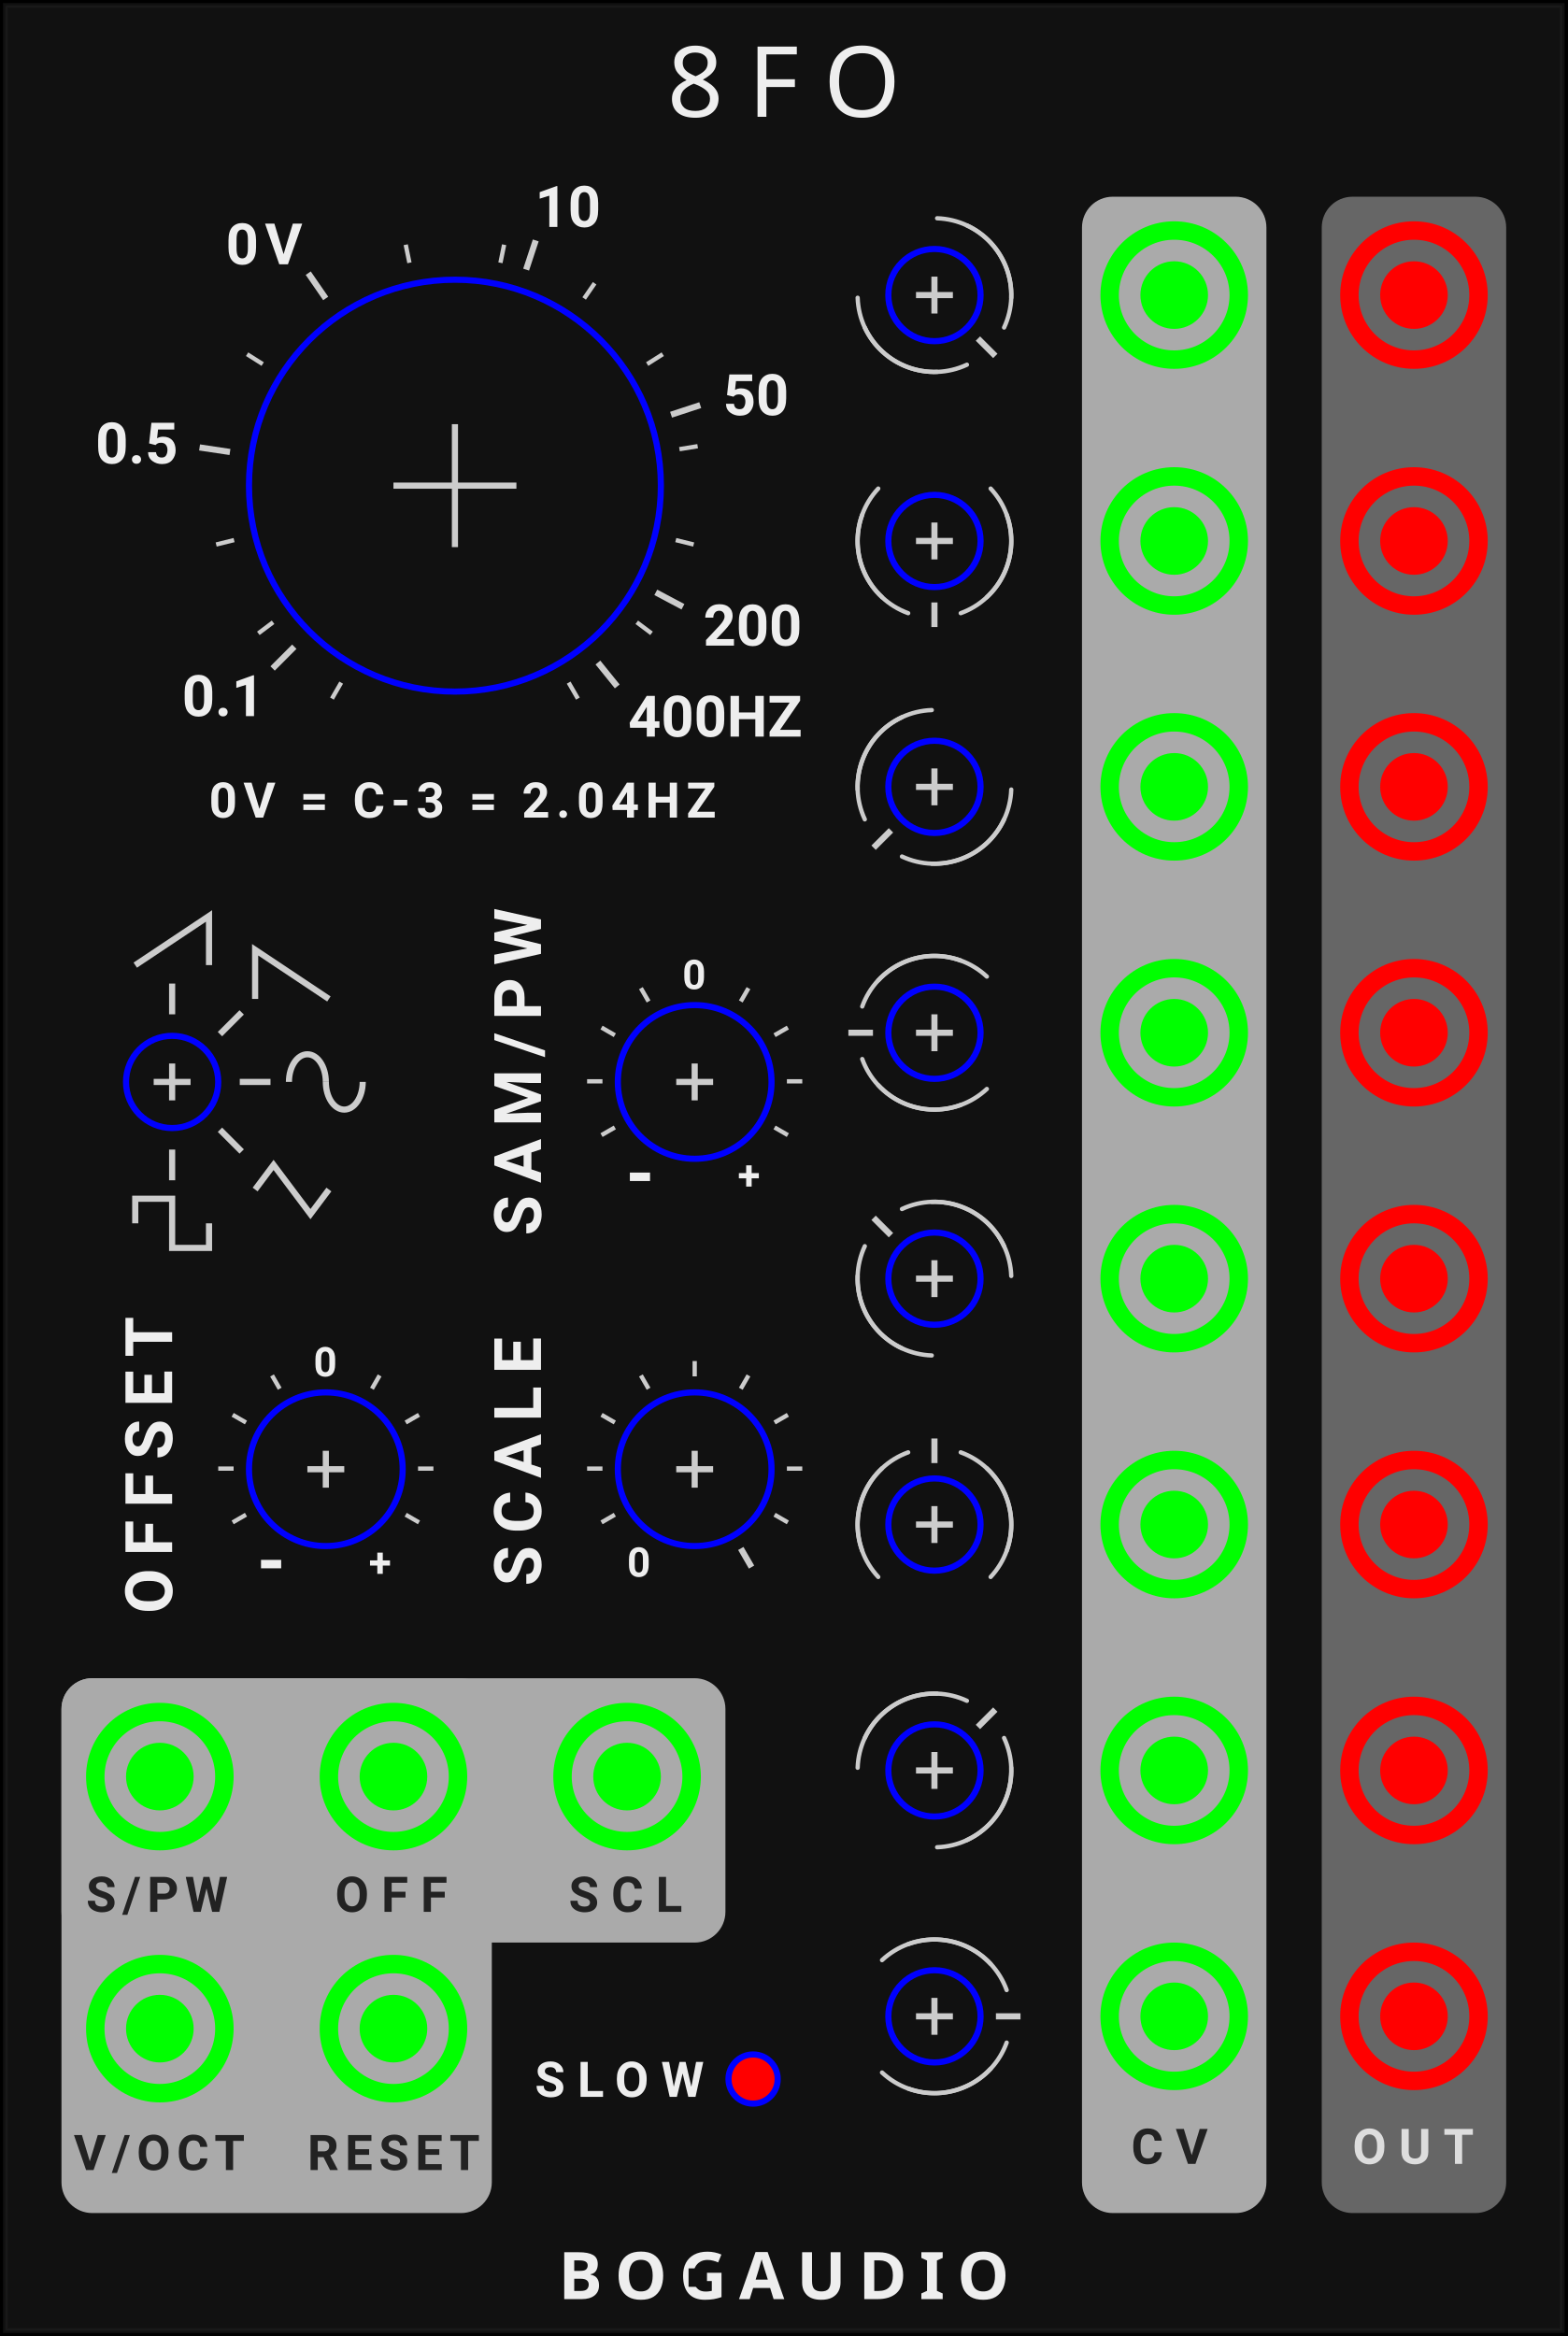
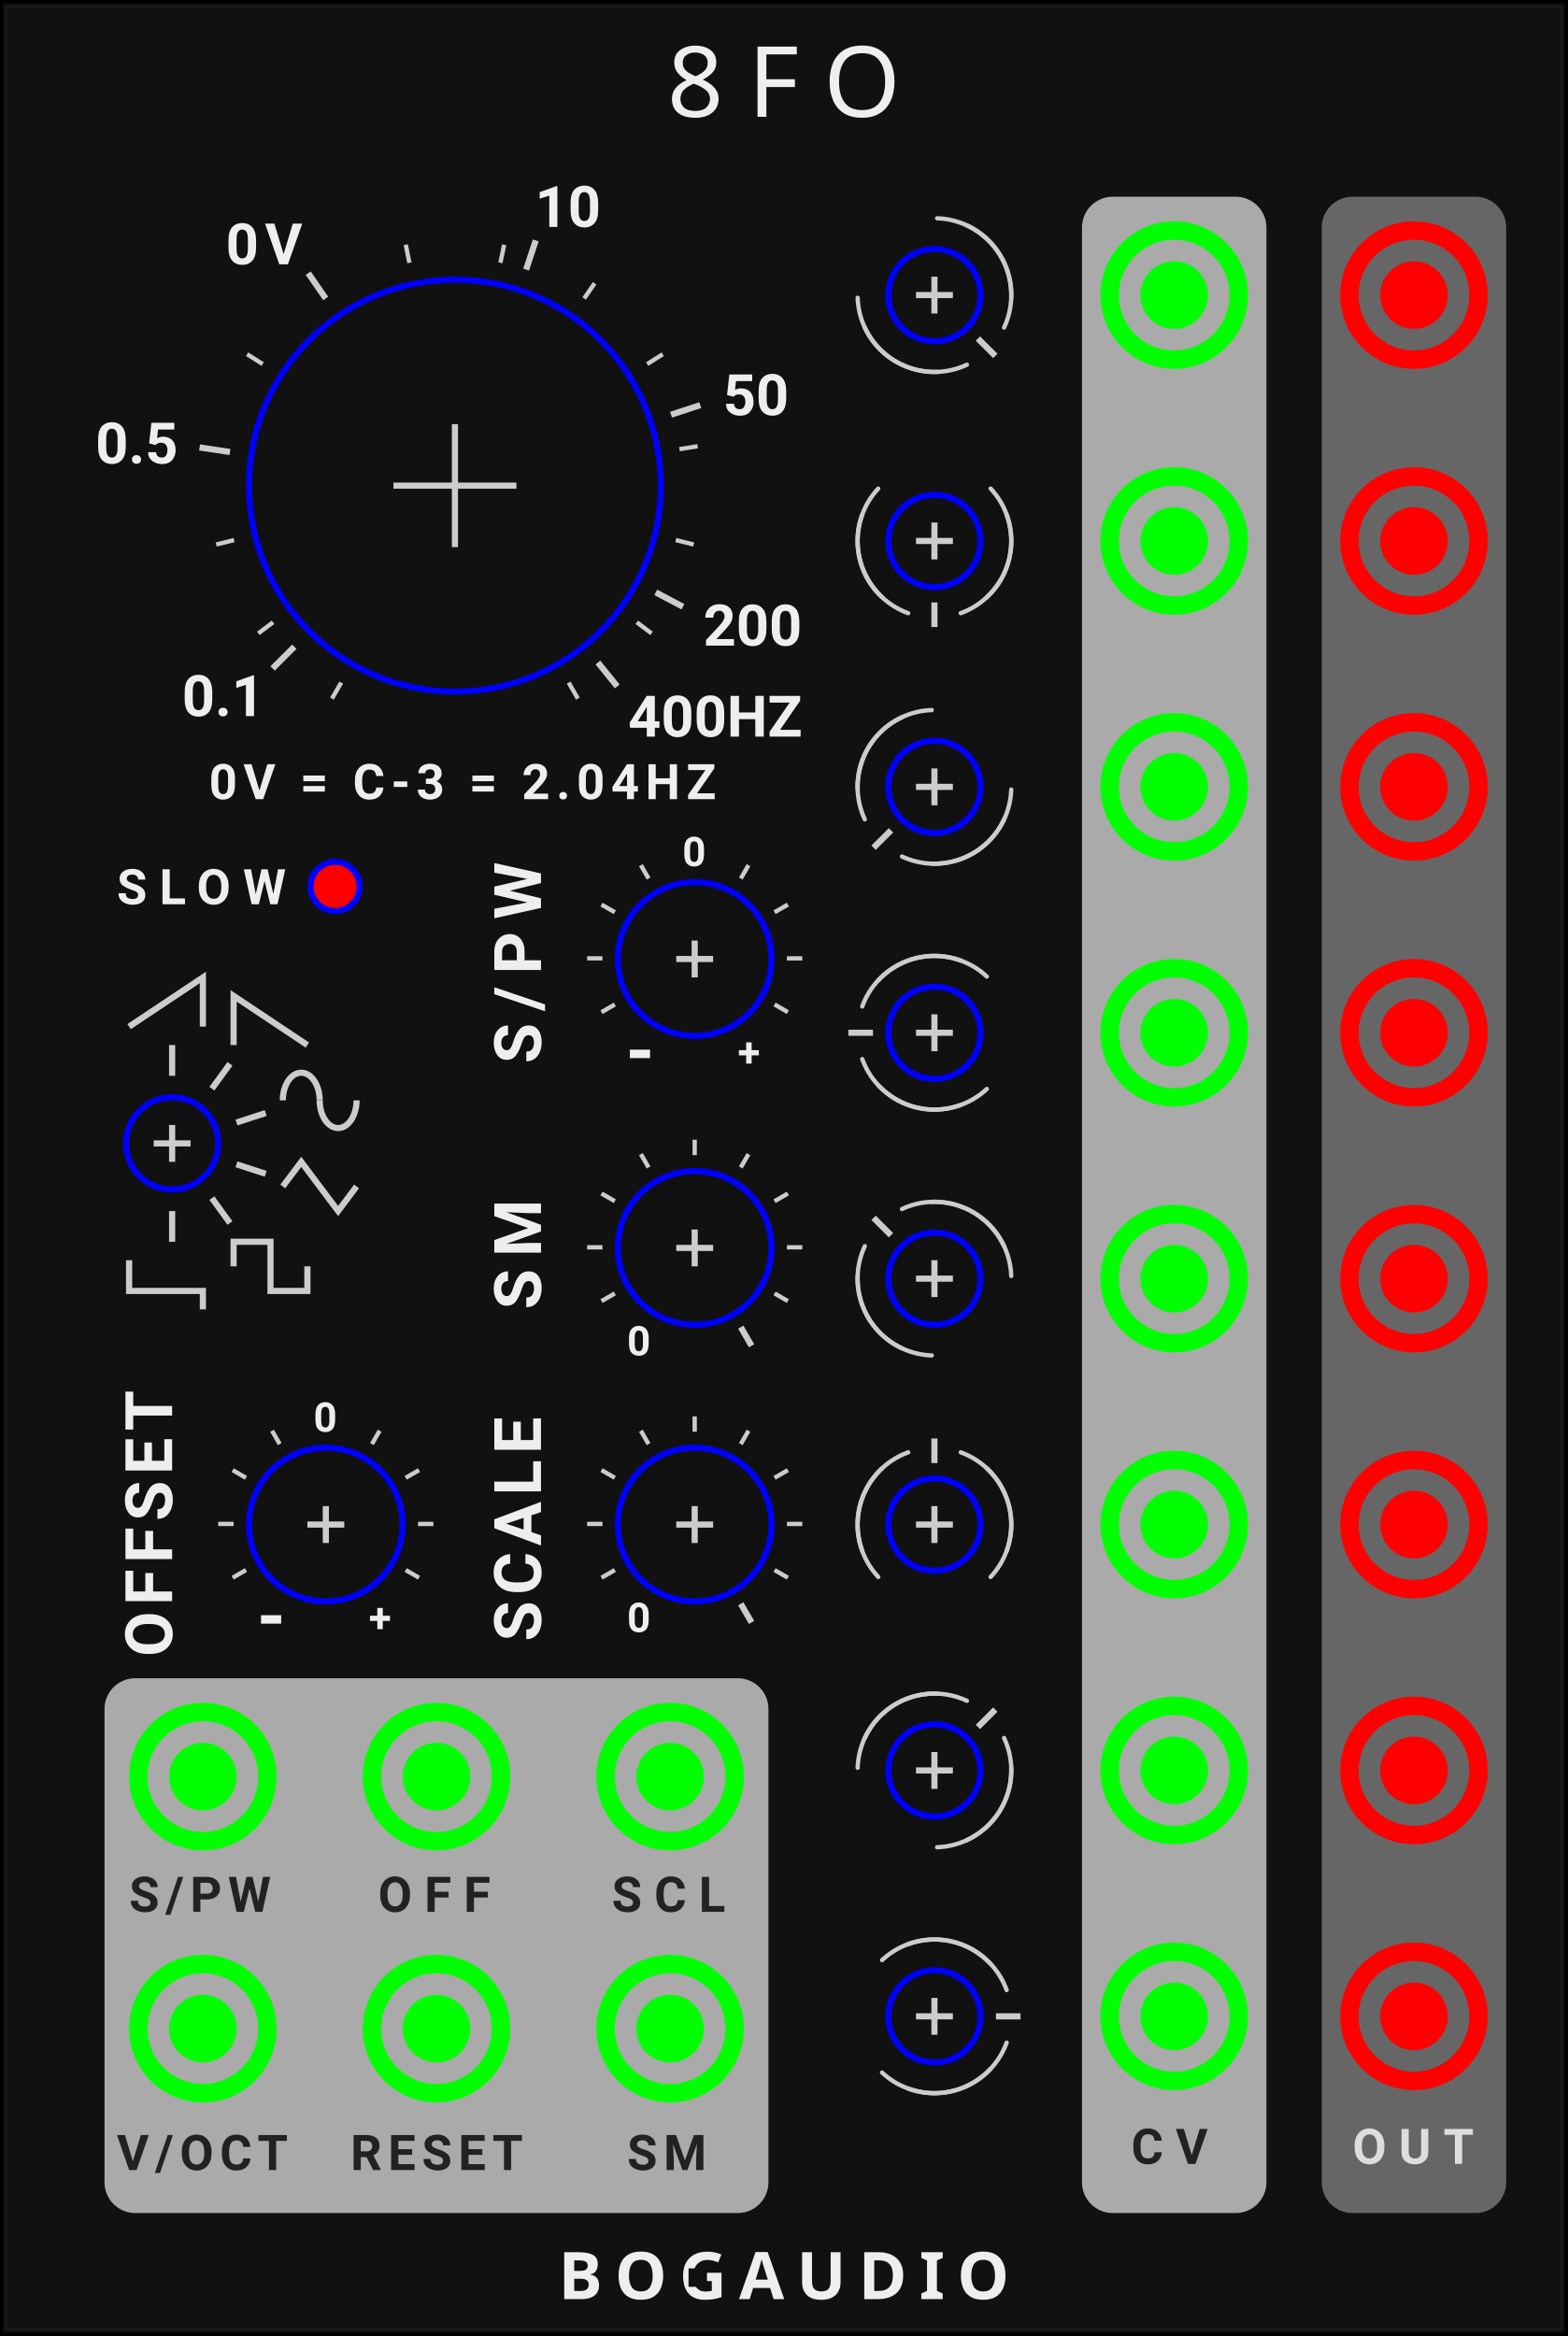
<svg xmlns="http://www.w3.org/2000/svg" xmlns:xlink="http://www.w3.org/1999/xlink" version="1.1" width="255.0" height="380.0" viewBox="0 0 255.0 380.0">
  <style>text {
  fill: #333;
  font-family: 'Roboto', sans-serif;
  font-weight: bold;
}
text.title {
  font-family: 'Comfortaa', sans-serif;
  font-weight: normal;
}
text.brand {
  font-family: 'Audiowide', sans-serif;
  font-weight: bold;
}

polyline {
  stroke: #333;
}
+ polyline.guide {
+   stroke: #0f0;
+ }
path {
  stroke: #333;
}

rect.module-background, .background-fill {
  fill: #ddd;
}
polyline.module-border-inner {
  stroke: #e4e4e4;
}
polyline.module-border-middle {
  stroke: #ebebeb;
}
polyline.module-border-outer {
  stroke: #f2f2f2;
}

g.io-group {
}
rect.input-background, rect.input-background-filler {
  fill: #fafafa;
}
rect.output-background, rect.output-background-filler {
  fill: #bbb;
}
text.input-label, text.output-label {
  /* font-size: 6pt; */
}
polyline.input-label, polyline.output-label {
}
path.input-label, path.output-label {
}

circle.port-rim {
  stroke: #f0f0f0;
}
circle.port-barrel {
  stroke: #222;
  fill: #222;
}
circle.knob-center {
   fill: #eee;
}
circle.knob-rim {
   fill: #333;
}
circle.knob-tick {
  fill: #fff;
}
polyline.knob-tick {
  stroke: #fff;
}


text {
  fill: #eee;
}

polyline {
  stroke: #ccc;
}
path {
  stroke: #ccc;
}

rect.module-background, .background-fill {
  fill: #111;
}
polyline.module-border-inner {
  stroke: #191919;
}
polyline.module-border-middle {
  stroke: #111;
}
polyline.module-border-outer {
  stroke: #000;
}

rect.input-background, rect.input-background-filler {
  fill: #aaa;
}
rect.output-background, rect.output-background-filler {
  fill: #666;
}
text.input-label {
  fill: #222;
}
polyline.input-label, path.input-label {
  stroke: #222;
}
text.output-label {
  fill: #ddd;
}
polyline.output-label, path.output-label {
  stroke: #ddd;
}

circle.port-rim {
  stroke: #c0c0c0;
}
circle.port-barrel {
  stroke: #222;
  fill: #222;
}
circle.knob-center {
   fill: #888;
}
circle.knob-rim {
   fill: #444;
}
circle.knob-tick {
  fill: #fff;
}
polyline.knob-tick {
  stroke: #fff;
}
</style>
  <defs>
    <symbol id="waves-eightfo" viewBox="0 0 70px 70px">
      <g transform="translate(20 35)">
        <polyline points="0,0 5,0" stroke-width="1" transform="rotate(-90) translate(11 0)" />
-         <polyline points="0,0 5,0" stroke-width="1" transform="rotate(-45) translate(11 0)" />
-         <polyline points="0,0 5,0" stroke-width="1" transform="rotate(0) translate(11 0)" />
-         <polyline points="0,0 5,0" stroke-width="1" transform="rotate(45) translate(11 0)" />
+         <polyline points="0,0 5,0" stroke-width="1" transform="rotate(-54) translate(11 0)" />
+         <polyline points="0,0 5,0" stroke-width="1" transform="rotate(-18) translate(11 0)" />
+         <polyline points="0,0 5,0" stroke-width="1" transform="rotate(18) translate(11 0)" />
+         <polyline points="0,0 5,0" stroke-width="1" transform="rotate(54) translate(11 0)" />
        <polyline points="0,0 5,0" stroke-width="1" transform="rotate(90) translate(11 0)" />
      </g>
-       <g transform="translate(14 8)">
+       <g transform="translate(13 8)">
        <polyline points="0,8 12,0 12,8" stroke-width="1" fill="none" />
      </g>
-       <g transform="translate(33.5 13.5)">
+       <g transform="translate(30 11)">
        <polyline points="0,8 0,0 12,8" stroke-width="1" fill="none" />
      </g>
-       <g transform="translate(39 31)">
+       <g transform="translate(38 24)">
        <path d="M 0 4 A 2 3 0 0 1 6 4" stroke-width="1" stroke="#ccc" fill="none" />
        <path d="M 6 4 A 2 3 0 0 0 12 4" stroke-width="1" stroke="#ccc" fill="none" />
      </g>
-       <g transform="translate(33.5 48.5)">
+       <g transform="translate(38 38)">
        <polyline points="0,4 3,0 9,8 12,4" stroke-width="1" fill="none" />
      </g>
-       <g transform="translate(14 54)">
+       <g transform="translate(30 51)">
        <polyline points="0,4 0,0 6,0 6,8 12,8 12,4" stroke-width="1" fill="none" />
+       </g>
+       <g transform="translate(13 54)">
+         <polyline points="0,0 0,5 12,5 12,8" stroke-width="1" fill="none" />
      </g>
    </symbol>
    <symbol id="dial-phase-eightfo" viewBox="0 0 40px 40px">
      <g transform="translate(20 20)">
        <g transform="rotate(-90) translate(10 0)">
          <polyline points="0,0 4,0" stroke-width="1" />
        </g>
        <path d="M 0 -12.5 A 12.5 12.5 0 0 1 12.5 0" stroke-width="0.7" stroke-linecap="round" stroke="#ccc" fill="none" transform="rotate(20)" />
        <path d="M 0 -12.5 A 12.5 12.5 0 0 1 12.5 0" stroke-width="0.7" stroke-linecap="round" stroke="#ccc" fill="none" transform="rotate(43)" />
        <path d="M 0 -12.5 A 12.5 12.5 0 0 0 -12.5 0" stroke-width="0.7" stroke-linecap="round" stroke="#ccc" fill="none" transform="rotate(-20)" />
        <path d="M 0 -12.5 A 12.5 12.5 0 0 0 -12.5 0" stroke-width="0.7" stroke-linecap="round" stroke="#ccc" fill="none" transform="rotate(-43)" />
      </g>
    </symbol>
  </defs>
  <rect class="module-background background-fill" width="255.0" height="380.0" />
  <polyline class="module-border-inner" points="1,1 254.0,1 254.0,379.0 1,379.0 1,1" stroke-width="0.5" fill="none" />
  <polyline class="module-border-middle" points="0.5,0.5 254.5,0.5 254.5,379.5 0.5,379.5 0.5,0.5" stroke-width="0.8" fill="none" />
  <polyline class="module-border-outer" points="0,0 255.0,0 255.0,380.0 0,380.0 0,0" stroke-width="1" fill="none" />
  <text class="title" font-size="12pt" letter-spacing="4px" text-anchor="middle" transform="translate(127.5 19)">8FO</text>
  <g transform="translate(0 374)">
    <text class="brand" font-size="8pt" letter-spacing="2px" text-anchor="middle" transform="translate(127.5 0)">BOGAUDIO</text>
    <rect class="background-fill" width="3" height="3" transform="translate(112.0 -5)" />
  </g>
  <g transform="translate(20 25)">
    <g transform="translate(20 20)">
      <svg id="FREQUENCY_PARAM">
        <g transform="translate(34 34)">
          <polyline points="-10,0 10,0" stroke-width="1" stroke="#00f" />
          <polyline points="0,-10 0,10" stroke-width="1" stroke="#00f" />
          <circle cx="0" cy="0" r="33.5" stroke-width="1" stroke="#00f" fill="none" />
        </g>
      </svg>
    </g>
  </g>
  <g transform="translate(10 15)">
    <g transform="translate(64 64)">
      <g transform="rotate(-225.08) translate(34 0)">
        <polyline points="0,0 5,0" stroke-width="1" transform="translate(3 0)" />
        <text font-size="7.0pt" transform="translate(14 0) rotate(225.08) translate(-10.5 3.5)">0.1</text>
      </g>
      <g transform="rotate(-171.49) translate(34 0)">
        <polyline points="0,0 5,0" stroke-width="1" transform="translate(3 0)" />
        <text font-size="7.0pt" transform="translate(14 0) rotate(171.49) translate(-11 3.5)">0.5</text>
      </g>
      <g transform="rotate(-71.76) translate(34 0)">
        <polyline points="0,0 5,0" stroke-width="1" transform="translate(3 0)" />
        <text font-size="7.0pt" transform="translate(14 0) rotate(71.76) translate(-2 3.5)">10</text>
      </g>
      <g transform="rotate(-124.62) translate(34 0)">
        <polyline points="0,0 5,0" stroke-width="1" transform="translate(3 0)" />
        <text font-size="7.0pt" letter-spacing="1px" transform="translate(14 0) rotate(124.62) translate(-10 3.5)">0V</text>
      </g>
      <g transform="rotate(-18.17) translate(34 0)">
        <polyline points="0,0 5,0" stroke-width="1" transform="translate(3 0)" />
        <text font-size="7.0pt" transform="translate(14 0) rotate(18.17) translate(-2 3.5)">50</text>
      </g>
      <g transform="rotate(27.98) translate(34 0)">
        <polyline points="0,0 5,0" stroke-width="1" transform="translate(3 0)" />
        <text font-size="7.0pt" transform="translate(14 0) rotate(-27.98) translate(-2 3.5)">200</text>
      </g>
      <g transform="rotate(51.05) translate(34 0)">
        <polyline points="0,0 5,0" stroke-width="1" transform="translate(3 0)" />
        <text font-size="7.0pt" transform="translate(14 0) rotate(-51.05) translate(-2 3.5)">400HZ</text>
      </g>
      <polyline points="0,0 3,0" stroke-width="0.7" transform="rotate(-240) translate(37 0)" />
      <polyline points="0,0 3,0" stroke-width="0.7" transform="rotate(-216.92) translate(37 0)" />
      <polyline points="0,0 3,0" stroke-width="0.7" transform="rotate(-193.85) translate(37 0)" />
      <polyline points="0,0 3,0" stroke-width="0.7" transform="rotate(-147.69) translate(37 0)" />
      <polyline points="0,0 3,0" stroke-width="0.7" transform="rotate(-101.54) translate(37 0)" />
      <polyline points="0,0 3,0" stroke-width="0.7" transform="rotate(-78.46) translate(37 0)" />
      <polyline points="0,0 3,0" stroke-width="0.7" transform="rotate(-55.38) translate(37 0)" />
      <polyline points="0,0 3,0" stroke-width="0.7" transform="rotate(-32.31) translate(37 0)" />
      <polyline points="0,0 3,0" stroke-width="0.7" transform="rotate(-9.23) translate(37 0)" />
      <polyline points="0,0 3,0" stroke-width="0.7" transform="rotate(13.85) translate(37 0)" />
      <polyline points="0,0 3,0" stroke-width="0.7" transform="rotate(36.92) translate(37 0)" />
      <polyline points="0,0 3,0" stroke-width="0.7" transform="rotate(60) translate(37 0)" />
    </g>
  </g>
-   <text font-size="6pt" letter-spacing="1px" transform="translate(34 133)">0V = C-3 = 2.04HZ</text>
-   <g transform="translate(78 335)">
+   <text font-size="6pt" letter-spacing="1px" transform="translate(34 130)">0V = C-3 = 2.04HZ</text>
+   <g transform="translate(10 141)">
    <text font-size="6pt" letter-spacing="2px" transform="translate(9 6.1)">SLOW</text>
    <g transform="translate(40 -1.3)">
      <svg id="SLOW_PARAM">
        <g transform="translate(4.5 4.5)">
          <circle r="4" stroke-width="1" stroke="#00f" fill="#f00" />
        </g>
      </svg>
    </g>
  </g>
-   <g transform="translate(10 163)">
-     <g transform="translate(10 0)">
-       <g transform="translate(0 5)">
-         <svg id="WAVE_PARAM">
-           <g transform="translate(8 8)">
-             <polyline points="-3,0 3,0" stroke-width="1" stroke="#00f" />
-             <polyline points="0,-3 0,3" stroke-width="1" stroke="#00f" />
-             <circle r="7.5" stroke-width="1" stroke="#00f" fill="none" />
-           </g>
-         </svg>
-       </g>
-     </g>
-     <g transform="translate(70 0)">
-       <text font-size="8pt" letter-spacing="2px" transform="translate(8 38) rotate(270)">SAM/PW</text>
-       <g transform="translate(20 0)">
-         <svg id="SAMPLE_PWM_PARAM">
-           <g transform="translate(13 13)">
-             <polyline points="-3,0 3,0" stroke-width="1" stroke="#00f" />
-             <polyline points="0,-3 0,3" stroke-width="1" stroke="#00f" />
-             <circle cx="0" cy="0" r="12.5" stroke-width="1" stroke="#00f" fill="none" />
-           </g>
-         </svg>
-       </g>
-     </g>
-     <g transform="translate(80.5 -9.6)">
+   <g transform="translate(20 173)">
+     <g transform="translate(0 5)">
+       <svg id="WAVE_PARAM">
+         <g transform="translate(8 8)">
+           <polyline points="-3,0 3,0" stroke-width="1" stroke="#00f" />
+           <polyline points="0,-3 0,3" stroke-width="1" stroke="#00f" />
+           <circle r="7.5" stroke-width="1" stroke="#00f" fill="none" />
+         </g>
+       </svg>
+     </g>
+     <use xlink:href="#waves-eightfo" transform="translate(-12 -22)" href="#waves-eightfo" />
+   </g>
+   <g transform="translate(80 143)">
+     <text font-size="8pt" letter-spacing="2px" transform="translate(8 30) rotate(270)">S/PW</text>
+     <g transform="translate(20 0)">
+       <svg id="SAMPLE_PWM_PARAM">
+         <g transform="translate(13 13)">
+           <polyline points="-3,0 3,0" stroke-width="1" stroke="#00f" />
+           <polyline points="0,-3 0,3" stroke-width="1" stroke="#00f" />
+           <circle cx="0" cy="0" r="12.5" stroke-width="1" stroke="#00f" fill="none" />
+         </g>
+       </svg>
+     </g>
+     <g transform="translate(10.5 -9.6)">
      <g transform="translate(22.5 22.5)">
        <g transform="rotate(-240) translate(15 0)">
          <text font-size="9.0pt" transform="translate(3 0) rotate(240) translate(-2.2 3.6)">-</text>
        </g>
        <g transform="rotate(-210) translate(15 0)">
          <polyline points="0,0 2.5,0" stroke-width="0.7" />
        </g>
        <g transform="rotate(-180) translate(15 0)">
          <polyline points="0,0 2.5,0" stroke-width="0.7" />
        </g>
        <g transform="rotate(-150) translate(15 0)">
          <polyline points="0,0 2.5,0" stroke-width="0.7" />
        </g>
        <g transform="rotate(-120) translate(15 0)">
          <polyline points="0,0 2.5,0" stroke-width="0.7" />
        </g>
        <g transform="rotate(-90) translate(15 0)">
          <text font-size="5.0pt" transform="translate(2 0) rotate(90) translate(-2 2)">0</text>
        </g>
        <g transform="rotate(-60) translate(15 0)">
          <polyline points="0,0 2.5,0" stroke-width="0.7" />
        </g>
        <g transform="rotate(-30) translate(15 0)">
          <polyline points="0,0 2.5,0" stroke-width="0.7" />
        </g>
        <g transform="rotate(0) translate(15 0)">
          <polyline points="0,0 2.5,0" stroke-width="0.7" />
        </g>
        <g transform="rotate(30) translate(15 0)">
          <polyline points="0,0 2.5,0" stroke-width="0.7" />
        </g>
        <g transform="rotate(60) translate(15 0)">
          <text font-size="5.0pt" transform="translate(3 0) rotate(-60) translate(-2 2)">+</text>
        </g>
      </g>
    </g>
-     <use xlink:href="#waves-eightfo" transform="translate(-2 -22)" href="#waves-eightfo" />
-   </g>
-   <g transform="translate(10 226)">
+   </g>
+   <g transform="translate(80 190)">
+     <text font-size="8pt" letter-spacing="2px" transform="translate(8 23) rotate(270)">SM</text>
+     <g transform="translate(20 0)">
+       <svg id="SMOOTH_PARAM">
+         <g transform="translate(13 13)">
+           <polyline points="-3,0 3,0" stroke-width="1" stroke="#00f" />
+           <polyline points="0,-3 0,3" stroke-width="1" stroke="#00f" />
+           <circle cx="0" cy="0" r="12.5" stroke-width="1" stroke="#00f" fill="none" />
+         </g>
+       </svg>
+     </g>
+     <g transform="translate(10.5 -9.6)">
+       <g transform="translate(22.5 22.5)">
+         <text font-size="5.0pt" transform="rotate(-240) translate(18 0) rotate(240) translate(-2 2)">0</text>
+         <polyline points="0,0 2.5,0" stroke-width="0.7" transform="rotate(-210) translate(15 0)" />
+         <polyline points="0,0 2.5,0" stroke-width="0.7" transform="rotate(-180) translate(15 0)" />
+         <polyline points="0,0 2.5,0" stroke-width="0.7" transform="rotate(-150) translate(15 0)" />
+         <polyline points="0,0 2.5,0" stroke-width="0.7" transform="rotate(-120) translate(15 0)" />
+         <polyline points="0,0 2.5,0" stroke-width="0.7" transform="rotate(-90) translate(15 0)" />
+         <polyline points="0,0 2.5,0" stroke-width="0.7" transform="rotate(-60) translate(15 0)" />
+         <polyline points="0,0 2.5,0" stroke-width="0.7" transform="rotate(-30) translate(15 0)" />
+         <polyline points="0,0 2.5,0" stroke-width="0.7" transform="rotate(0) translate(15 0)" />
+         <polyline points="0,0 2.5,0" stroke-width="0.7" transform="rotate(30) translate(15 0)" />
+         <polyline points="0,0 3.5,0" stroke-width="1" transform="rotate(60) translate(15 0)" />
+       </g>
+     </g>
+   </g>
+   <g transform="translate(10 235)">
    <g transform="translate(10 0)">
-       <text font-size="8pt" letter-spacing="2px" transform="translate(8 36.5) rotate(270)">OFFSET</text>
+       <text font-size="8pt" letter-spacing="1px" transform="translate(8 34.5) rotate(270)">OFFSET</text>
      <g transform="translate(20 0)">
        <svg id="OFFSET_PARAM">
          <g transform="translate(13 13)">
            <polyline points="-3,0 3,0" stroke-width="1" stroke="#00f" />
            <polyline points="0,-3 0,3" stroke-width="1" stroke="#00f" />
            <circle cx="0" cy="0" r="12.5" stroke-width="1" stroke="#00f" fill="none" />
          </g>
        </svg>
      </g>
    </g>
    <g transform="translate(20.5 -9.6)">
      <g transform="translate(22.5 22.5)">
        <g transform="rotate(-240) translate(15 0)">
          <text font-size="9.0pt" transform="translate(3 0) rotate(240) translate(-2.2 3.6)">-</text>
        </g>
        <g transform="rotate(-210) translate(15 0)">
          <polyline points="0,0 2.5,0" stroke-width="0.7" />
        </g>
        <g transform="rotate(-180) translate(15 0)">
          <polyline points="0,0 2.5,0" stroke-width="0.7" />
        </g>
        <g transform="rotate(-150) translate(15 0)">
          <polyline points="0,0 2.5,0" stroke-width="0.7" />
        </g>
        <g transform="rotate(-120) translate(15 0)">
          <polyline points="0,0 2.5,0" stroke-width="0.7" />
        </g>
        <g transform="rotate(-90) translate(15 0)">
          <text font-size="5.0pt" transform="translate(2 0) rotate(90) translate(-2 2)">0</text>
        </g>
        <g transform="rotate(-60) translate(15 0)">
          <polyline points="0,0 2.5,0" stroke-width="0.7" />
        </g>
        <g transform="rotate(-30) translate(15 0)">
          <polyline points="0,0 2.5,0" stroke-width="0.7" />
        </g>
        <g transform="rotate(0) translate(15 0)">
          <polyline points="0,0 2.5,0" stroke-width="0.7" />
        </g>
        <g transform="rotate(30) translate(15 0)">
          <polyline points="0,0 2.5,0" stroke-width="0.7" />
        </g>
        <g transform="rotate(60) translate(15 0)">
          <text font-size="5.0pt" transform="translate(3 0) rotate(-60) translate(-2 2)">+</text>
        </g>
      </g>
    </g>
    <g transform="translate(70 0)">
-       <text font-size="8pt" letter-spacing="2px" transform="translate(8 32) rotate(270)">SCALE</text>
+       <text font-size="8pt" letter-spacing="1px" transform="translate(8 32) rotate(270)">SCALE</text>
      <g transform="translate(20 0)">
        <svg id="SCALE_PARAM">
          <g transform="translate(13 13)">
            <polyline points="-3,0 3,0" stroke-width="1" stroke="#00f" />
            <polyline points="0,-3 0,3" stroke-width="1" stroke="#00f" />
            <circle cx="0" cy="0" r="12.5" stroke-width="1" stroke="#00f" fill="none" />
          </g>
        </svg>
      </g>
    </g>
    <g transform="translate(80.5 -9.6)">
      <g transform="translate(22.5 22.5)">
        <text font-size="5.0pt" transform="rotate(-240) translate(18 0) rotate(240) translate(-2 2)">0</text>
        <polyline points="0,0 2.5,0" stroke-width="0.7" transform="rotate(-210) translate(15 0)" />
        <polyline points="0,0 2.5,0" stroke-width="0.7" transform="rotate(-180) translate(15 0)" />
        <polyline points="0,0 2.5,0" stroke-width="0.7" transform="rotate(-150) translate(15 0)" />
        <polyline points="0,0 2.5,0" stroke-width="0.7" transform="rotate(-120) translate(15 0)" />
        <polyline points="0,0 2.5,0" stroke-width="0.7" transform="rotate(-90) translate(15 0)" />
        <polyline points="0,0 2.5,0" stroke-width="0.7" transform="rotate(-60) translate(15 0)" />
        <polyline points="0,0 2.5,0" stroke-width="0.7" transform="rotate(-30) translate(15 0)" />
        <polyline points="0,0 2.5,0" stroke-width="0.7" transform="rotate(0) translate(15 0)" />
        <polyline points="0,0 2.5,0" stroke-width="0.7" transform="rotate(30) translate(15 0)" />
        <polyline points="0,0 3.5,0" stroke-width="1" transform="rotate(60) translate(15 0)" />
      </g>
    </g>
  </g>
  <g transform="translate(137 32)">
    <g transform="translate(3 4)">
      <g transform="translate(0 0)">
        <g transform="translate(4 4)">
          <svg id="PHASE7_PARAM">
            <g transform="translate(8 8)">
              <polyline points="-3,0 3,0" stroke-width="1" stroke="#00f" />
              <polyline points="0,-3 0,3" stroke-width="1" stroke="#00f" />
              <circle r="7.5" stroke-width="1" stroke="#00f" fill="none" />
            </g>
          </svg>
        </g>
      </g>
      <g transform="translate(0 40)">
        <g transform="translate(4 4)">
          <svg id="PHASE6_PARAM">
            <g transform="translate(8 8)">
              <polyline points="-3,0 3,0" stroke-width="1" stroke="#00f" />
              <polyline points="0,-3 0,3" stroke-width="1" stroke="#00f" />
              <circle r="7.5" stroke-width="1" stroke="#00f" fill="none" />
            </g>
          </svg>
        </g>
      </g>
      <g transform="translate(0 80)">
        <g transform="translate(4 4)">
          <svg id="PHASE5_PARAM">
            <g transform="translate(8 8)">
              <polyline points="-3,0 3,0" stroke-width="1" stroke="#00f" />
              <polyline points="0,-3 0,3" stroke-width="1" stroke="#00f" />
              <circle r="7.5" stroke-width="1" stroke="#00f" fill="none" />
            </g>
          </svg>
        </g>
      </g>
      <g transform="translate(0 120)">
        <g transform="translate(4 4)">
          <svg id="PHASE4_PARAM">
            <g transform="translate(8 8)">
              <polyline points="-3,0 3,0" stroke-width="1" stroke="#00f" />
              <polyline points="0,-3 0,3" stroke-width="1" stroke="#00f" />
              <circle r="7.5" stroke-width="1" stroke="#00f" fill="none" />
            </g>
          </svg>
        </g>
      </g>
      <g transform="translate(0 160)">
        <g transform="translate(4 4)">
          <svg id="PHASE3_PARAM">
            <g transform="translate(8 8)">
              <polyline points="-3,0 3,0" stroke-width="1" stroke="#00f" />
              <polyline points="0,-3 0,3" stroke-width="1" stroke="#00f" />
              <circle r="7.5" stroke-width="1" stroke="#00f" fill="none" />
            </g>
          </svg>
        </g>
      </g>
      <g transform="translate(0 200)">
        <g transform="translate(4 4)">
          <svg id="PHASE2_PARAM">
            <g transform="translate(8 8)">
              <polyline points="-3,0 3,0" stroke-width="1" stroke="#00f" />
              <polyline points="0,-3 0,3" stroke-width="1" stroke="#00f" />
              <circle r="7.5" stroke-width="1" stroke="#00f" fill="none" />
            </g>
          </svg>
        </g>
      </g>
      <g transform="translate(0 240)">
        <g transform="translate(4 4)">
          <svg id="PHASE1_PARAM">
            <g transform="translate(8 8)">
              <polyline points="-3,0 3,0" stroke-width="1" stroke="#00f" />
              <polyline points="0,-3 0,3" stroke-width="1" stroke="#00f" />
              <circle r="7.5" stroke-width="1" stroke="#00f" fill="none" />
            </g>
          </svg>
        </g>
      </g>
      <g transform="translate(0 280)">
        <g transform="translate(4 4)">
          <svg id="PHASE0_PARAM">
            <g transform="translate(8 8)">
              <polyline points="-3,0 3,0" stroke-width="1" stroke="#00f" />
              <polyline points="0,-3 0,3" stroke-width="1" stroke="#00f" />
              <circle r="7.5" stroke-width="1" stroke="#00f" fill="none" />
            </g>
          </svg>
        </g>
      </g>
    </g>
  </g>
  <g transform="translate(137 36)">
    <use xlink:href="#dial-phase-eightfo" transform="translate(3 0) translate(12 12) rotate(-225) translate(-20 -20)" href="#dial-phase-eightfo" />
    <use xlink:href="#dial-phase-eightfo" transform="translate(3 40) translate(12 12) rotate(-180) translate(-20 -20)" href="#dial-phase-eightfo" />
    <use xlink:href="#dial-phase-eightfo" transform="translate(3 80) translate(12 12) rotate(-135) translate(-20 -20)" href="#dial-phase-eightfo" />
    <use xlink:href="#dial-phase-eightfo" transform="translate(3 120) translate(12 12) rotate(-90) translate(-20 -20)" href="#dial-phase-eightfo" />
    <use xlink:href="#dial-phase-eightfo" transform="translate(3 160) translate(12 12) rotate(-45) translate(-20 -20)" href="#dial-phase-eightfo" />
    <use xlink:href="#dial-phase-eightfo" transform="translate(3 200) translate(12 12) rotate(0) translate(-20 -20)" href="#dial-phase-eightfo" />
    <use xlink:href="#dial-phase-eightfo" transform="translate(3 240) translate(12 12) rotate(45) translate(-20 -20)" href="#dial-phase-eightfo" />
    <use xlink:href="#dial-phase-eightfo" transform="translate(3 280) translate(12 12) rotate(90) translate(-20 -20)" href="#dial-phase-eightfo" />
  </g>
  <g class="io-group" transform="translate(176 32)">
    <rect class="input-background" width="30" height="328" rx="5" />
    <g transform="translate(3 4)">
      <g transform="translate(0 0)">
        <svg id="PHASE7_INPUT">
          <g transform="translate(12 12)">
            <circle cx="0" cy="0" r="5" stroke-width="1" stroke="#0f0" fill="#0f0" />
            <circle cx="0" cy="0" r="10.5" stroke-width="3" stroke="#0f0" fill="none" />
          </g>
        </svg>
      </g>
      <g transform="translate(0 40)">
        <svg id="PHASE6_INPUT">
          <g transform="translate(12 12)">
            <circle cx="0" cy="0" r="5" stroke-width="1" stroke="#0f0" fill="#0f0" />
            <circle cx="0" cy="0" r="10.5" stroke-width="3" stroke="#0f0" fill="none" />
          </g>
        </svg>
      </g>
      <g transform="translate(0 80)">
        <svg id="PHASE5_INPUT">
          <g transform="translate(12 12)">
            <circle cx="0" cy="0" r="5" stroke-width="1" stroke="#0f0" fill="#0f0" />
            <circle cx="0" cy="0" r="10.5" stroke-width="3" stroke="#0f0" fill="none" />
          </g>
        </svg>
      </g>
      <g transform="translate(0 120)">
        <svg id="PHASE4_INPUT">
          <g transform="translate(12 12)">
            <circle cx="0" cy="0" r="5" stroke-width="1" stroke="#0f0" fill="#0f0" />
            <circle cx="0" cy="0" r="10.5" stroke-width="3" stroke="#0f0" fill="none" />
          </g>
        </svg>
      </g>
      <g transform="translate(0 160)">
        <svg id="PHASE3_INPUT">
          <g transform="translate(12 12)">
            <circle cx="0" cy="0" r="5" stroke-width="1" stroke="#0f0" fill="#0f0" />
            <circle cx="0" cy="0" r="10.5" stroke-width="3" stroke="#0f0" fill="none" />
          </g>
        </svg>
      </g>
      <g transform="translate(0 200)">
        <svg id="PHASE2_INPUT">
          <g transform="translate(12 12)">
            <circle cx="0" cy="0" r="5" stroke-width="1" stroke="#0f0" fill="#0f0" />
            <circle cx="0" cy="0" r="10.5" stroke-width="3" stroke="#0f0" fill="none" />
          </g>
        </svg>
      </g>
      <g transform="translate(0 240)">
        <svg id="PHASE1_INPUT">
          <g transform="translate(12 12)">
            <circle cx="0" cy="0" r="5" stroke-width="1" stroke="#0f0" fill="#0f0" />
            <circle cx="0" cy="0" r="10.5" stroke-width="3" stroke="#0f0" fill="none" />
          </g>
        </svg>
      </g>
      <g transform="translate(0 280)">
        <svg id="PHASE0_INPUT">
          <g transform="translate(12 12)">
            <circle cx="0" cy="0" r="5" stroke-width="1" stroke="#0f0" fill="#0f0" />
            <circle cx="0" cy="0" r="10.5" stroke-width="3" stroke="#0f0" fill="none" />
          </g>
        </svg>
      </g>
    </g>
    <text class="input-label" font-size="6pt" letter-spacing="2px" transform="translate(8 320)">CV</text>
  </g>
  <g class="io-group" transform="translate(215 32)">
    <rect class="output-background" width="30" height="328" rx="5" />
    <g transform="translate(3 4)">
      <g transform="translate(0 0)">
        <svg id="PHASE7_OUTPUT">
          <g transform="translate(12 12)">
            <circle cx="0" cy="0" r="5" stroke-width="1" stroke="#f00" fill="#f00" />
            <circle cx="0" cy="0" r="10.5" stroke-width="3" stroke="#f00" fill="none" />
          </g>
        </svg>
      </g>
      <g transform="translate(0 40)">
        <svg id="PHASE6_OUTPUT">
          <g transform="translate(12 12)">
            <circle cx="0" cy="0" r="5" stroke-width="1" stroke="#f00" fill="#f00" />
            <circle cx="0" cy="0" r="10.5" stroke-width="3" stroke="#f00" fill="none" />
          </g>
        </svg>
      </g>
      <g transform="translate(0 80)">
        <svg id="PHASE5_OUTPUT">
          <g transform="translate(12 12)">
            <circle cx="0" cy="0" r="5" stroke-width="1" stroke="#f00" fill="#f00" />
            <circle cx="0" cy="0" r="10.5" stroke-width="3" stroke="#f00" fill="none" />
          </g>
        </svg>
      </g>
      <g transform="translate(0 120)">
        <svg id="PHASE4_OUTPUT">
          <g transform="translate(12 12)">
            <circle cx="0" cy="0" r="5" stroke-width="1" stroke="#f00" fill="#f00" />
            <circle cx="0" cy="0" r="10.5" stroke-width="3" stroke="#f00" fill="none" />
          </g>
        </svg>
      </g>
      <g transform="translate(0 160)">
        <svg id="PHASE3_OUTPUT">
          <g transform="translate(12 12)">
            <circle cx="0" cy="0" r="5" stroke-width="1" stroke="#f00" fill="#f00" />
            <circle cx="0" cy="0" r="10.5" stroke-width="3" stroke="#f00" fill="none" />
          </g>
        </svg>
      </g>
      <g transform="translate(0 200)">
        <svg id="PHASE2_OUTPUT">
          <g transform="translate(12 12)">
            <circle cx="0" cy="0" r="5" stroke-width="1" stroke="#f00" fill="#f00" />
            <circle cx="0" cy="0" r="10.5" stroke-width="3" stroke="#f00" fill="none" />
          </g>
        </svg>
      </g>
      <g transform="translate(0 240)">
        <svg id="PHASE1_OUTPUT">
          <g transform="translate(12 12)">
            <circle cx="0" cy="0" r="5" stroke-width="1" stroke="#f00" fill="#f00" />
            <circle cx="0" cy="0" r="10.5" stroke-width="3" stroke="#f00" fill="none" />
          </g>
        </svg>
      </g>
      <g transform="translate(0 280)">
        <svg id="PHASE0_OUTPUT">
          <g transform="translate(12 12)">
            <circle cx="0" cy="0" r="5" stroke-width="1" stroke="#f00" fill="#f00" />
            <circle cx="0" cy="0" r="10.5" stroke-width="3" stroke="#f00" fill="none" />
          </g>
        </svg>
      </g>
    </g>
    <text class="output-label" font-size="6pt" letter-spacing="2px" transform="translate(5 320)">OUT</text>
  </g>
-   <g class="io-group" transform="translate(0 313)">
-     <rect class="input-background" width="70" height="87" rx="5" transform="translate(10 -40)" />
-     <rect class="input-background" width="108" height="43" rx="5" transform="translate(10 -40)" />
+   <g class="io-group" transform="translate(7 313)">
+     <rect class="input-background" width="108" height="87" rx="5" transform="translate(10 -40)" />
    <g transform="translate(10 -40)">
      <g transform="translate(4 4)">
        <svg id="SAMPLE_PWM_INPUT">
          <g transform="translate(12 12)">
            <circle cx="0" cy="0" r="5" stroke-width="1" stroke="#0f0" fill="#0f0" />
            <circle cx="0" cy="0" r="10.5" stroke-width="3" stroke="#0f0" fill="none" />
          </g>
        </svg>
      </g>
      <text class="input-label" font-size="6pt" letter-spacing="1px" transform="translate(4 38)">S/PW</text>
    </g>
    <g transform="translate(50 -40)">
      <g transform="translate(2 4)">
        <svg id="OFFSET_INPUT">
          <g transform="translate(12 12)">
            <circle cx="0" cy="0" r="5" stroke-width="1" stroke="#0f0" fill="#0f0" />
            <circle cx="0" cy="0" r="10.5" stroke-width="3" stroke="#0f0" fill="none" />
          </g>
        </svg>
      </g>
      <text class="input-label" font-size="6pt" letter-spacing="2px" transform="translate(4.5 38)">OFF</text>
    </g>
    <g transform="translate(90 -40)">
      <g transform="translate(0 4)">
        <svg id="SCALE_INPUT">
          <g transform="translate(12 12)">
            <circle cx="0" cy="0" r="5" stroke-width="1" stroke="#0f0" fill="#0f0" />
            <circle cx="0" cy="0" r="10.5" stroke-width="3" stroke="#0f0" fill="none" />
          </g>
        </svg>
      </g>
      <text class="input-label" font-size="6pt" letter-spacing="2px" transform="translate(2.5 38)">SCL</text>
    </g>
    <g transform="translate(10 0)">
      <g transform="translate(4 5)">
        <svg id="PITCH_INPUT">
          <g transform="translate(12 12)">
            <circle cx="0" cy="0" r="5" stroke-width="1" stroke="#0f0" fill="#0f0" />
            <circle cx="0" cy="0" r="10.5" stroke-width="3" stroke="#0f0" fill="none" />
          </g>
        </svg>
      </g>
      <text class="input-label" font-size="6pt" letter-spacing="1px" transform="translate(2 40)">V/OCT</text>
    </g>
    <g transform="translate(50 0)">
      <g transform="translate(2 5)">
        <svg id="RESET_INPUT">
          <g transform="translate(12 12)">
            <circle cx="0" cy="0" r="5" stroke-width="1" stroke="#0f0" fill="#0f0" />
            <circle cx="0" cy="0" r="10.5" stroke-width="3" stroke="#0f0" fill="none" />
          </g>
        </svg>
      </g>
      <text class="input-label" font-size="6pt" letter-spacing="1px" transform="translate(0 40)">RESET</text>
    </g>
+     <g transform="translate(90 0)">
+       <g transform="translate(0 5)">
+         <svg id="SMOOTH_INPUT">
+           <g transform="translate(12 12)">
+             <circle cx="0" cy="0" r="5" stroke-width="1" stroke="#0f0" fill="#0f0" />
+             <circle cx="0" cy="0" r="10.5" stroke-width="3" stroke="#0f0" fill="none" />
+           </g>
+         </svg>
+       </g>
+       <text class="input-label" font-size="6pt" letter-spacing="1px" transform="translate(5 40)">SM</text>
+     </g>
  </g>
</svg>
